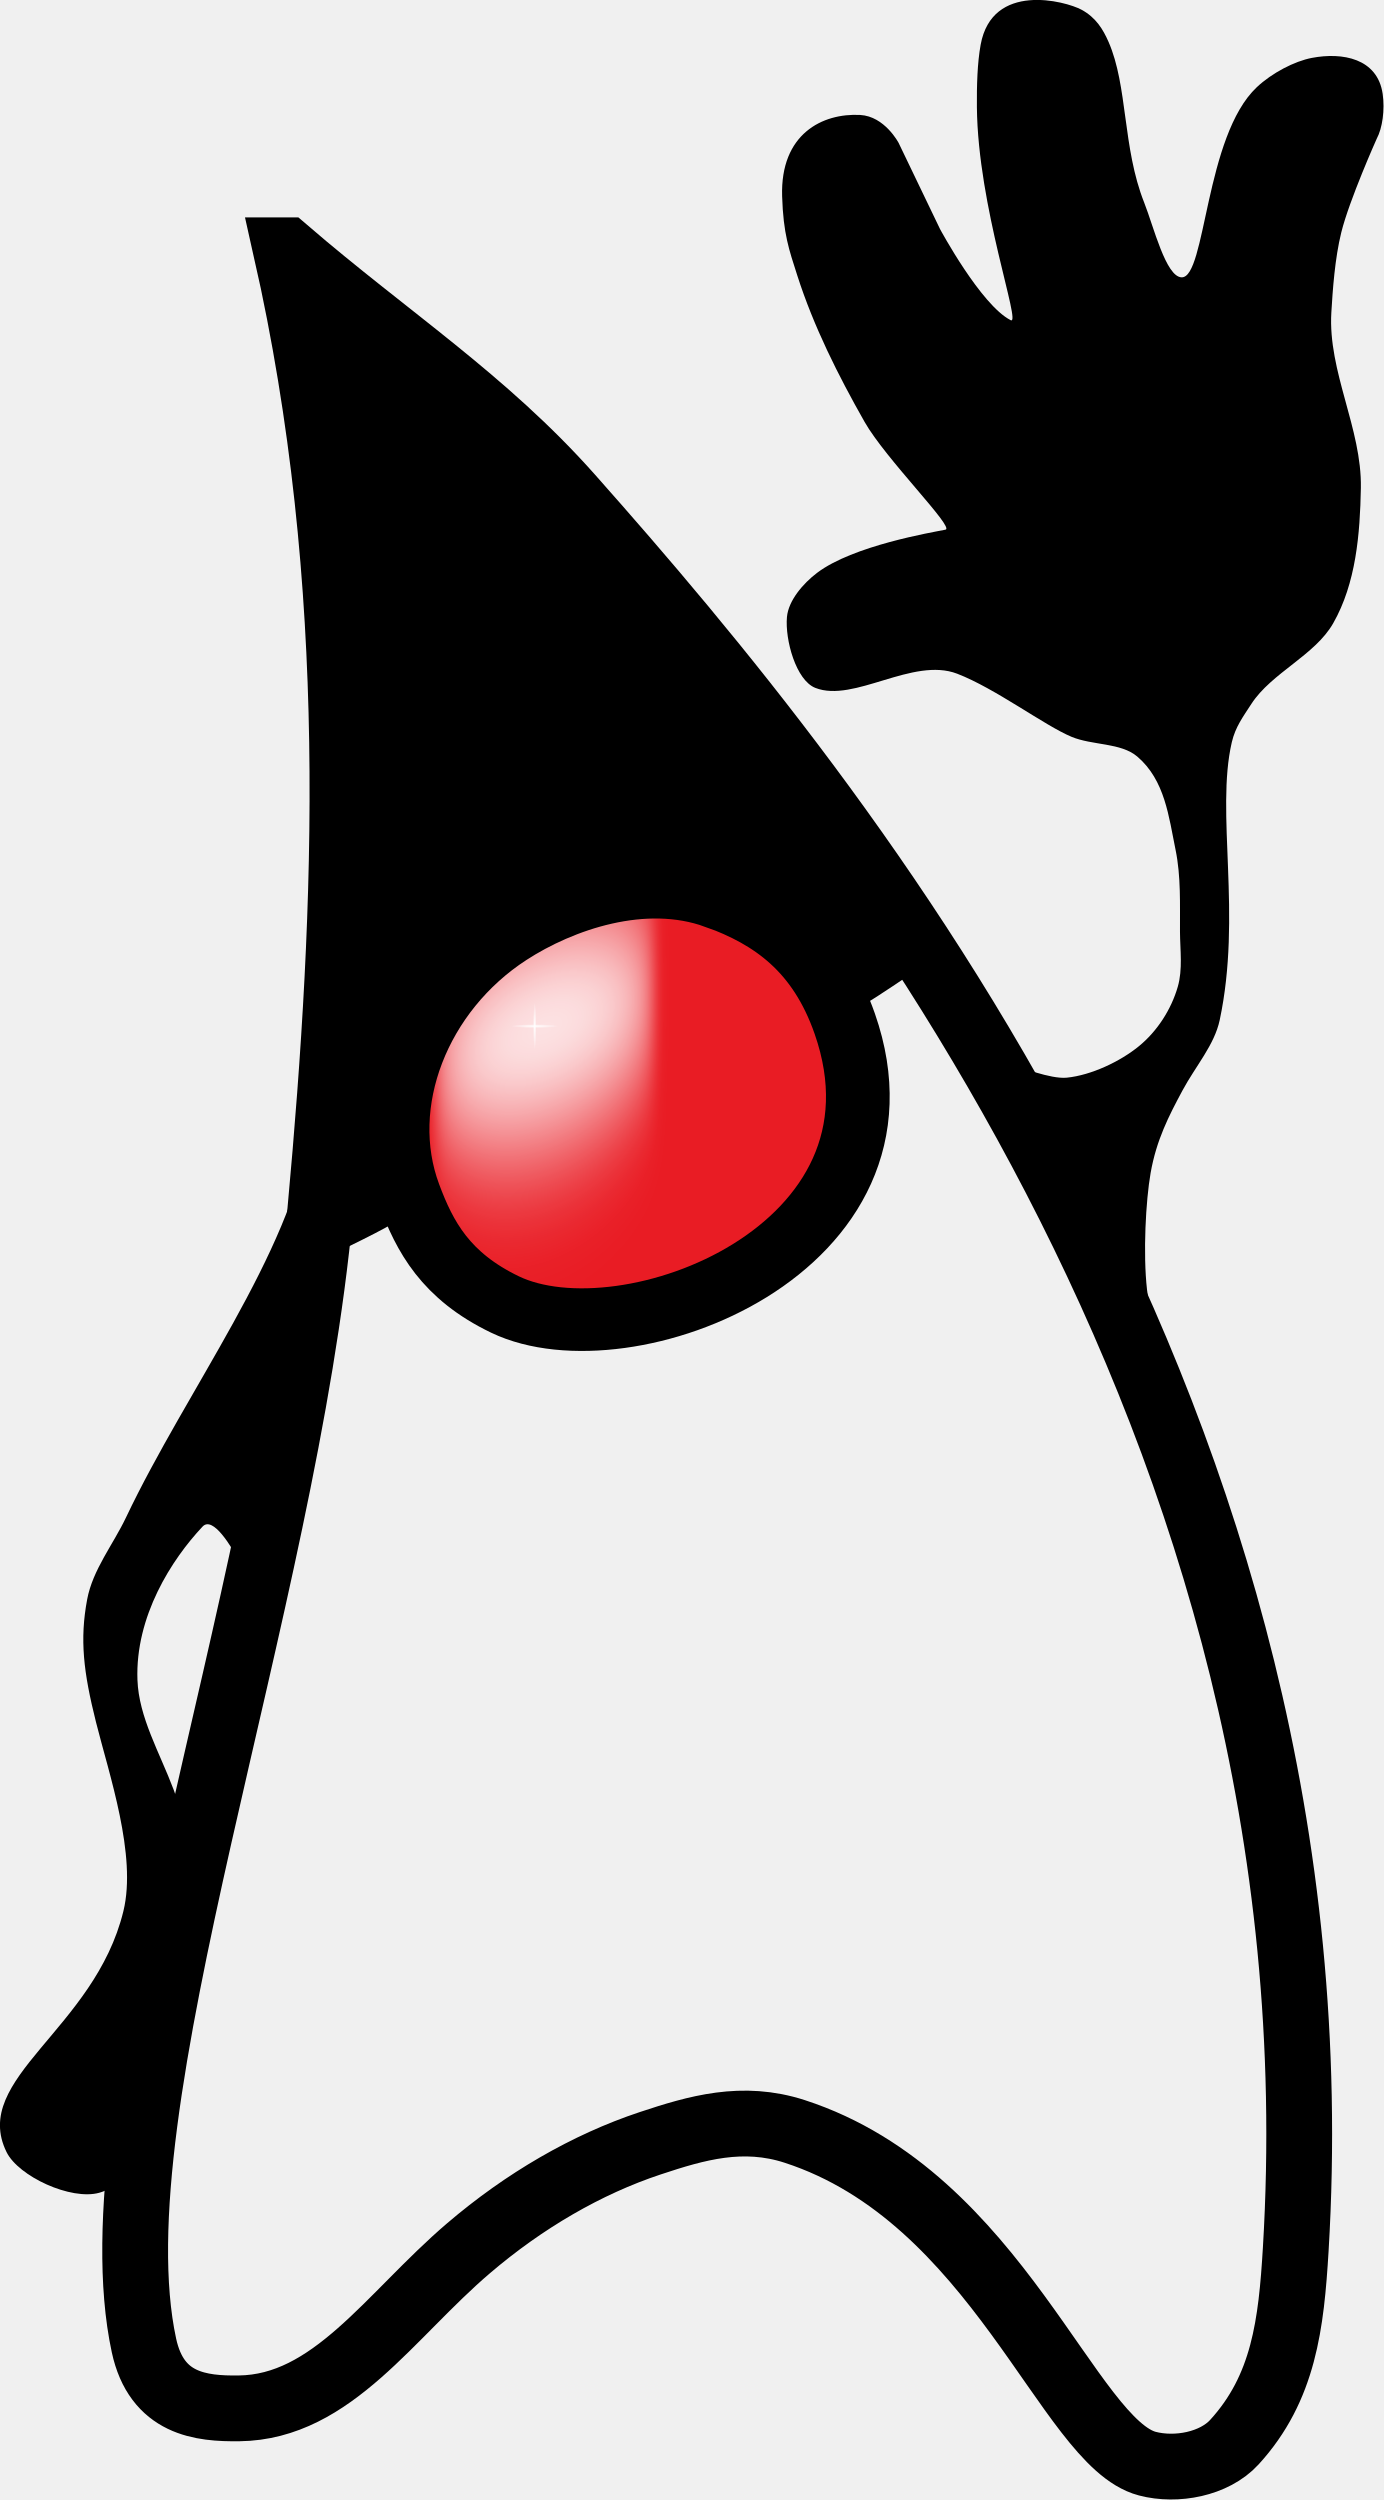
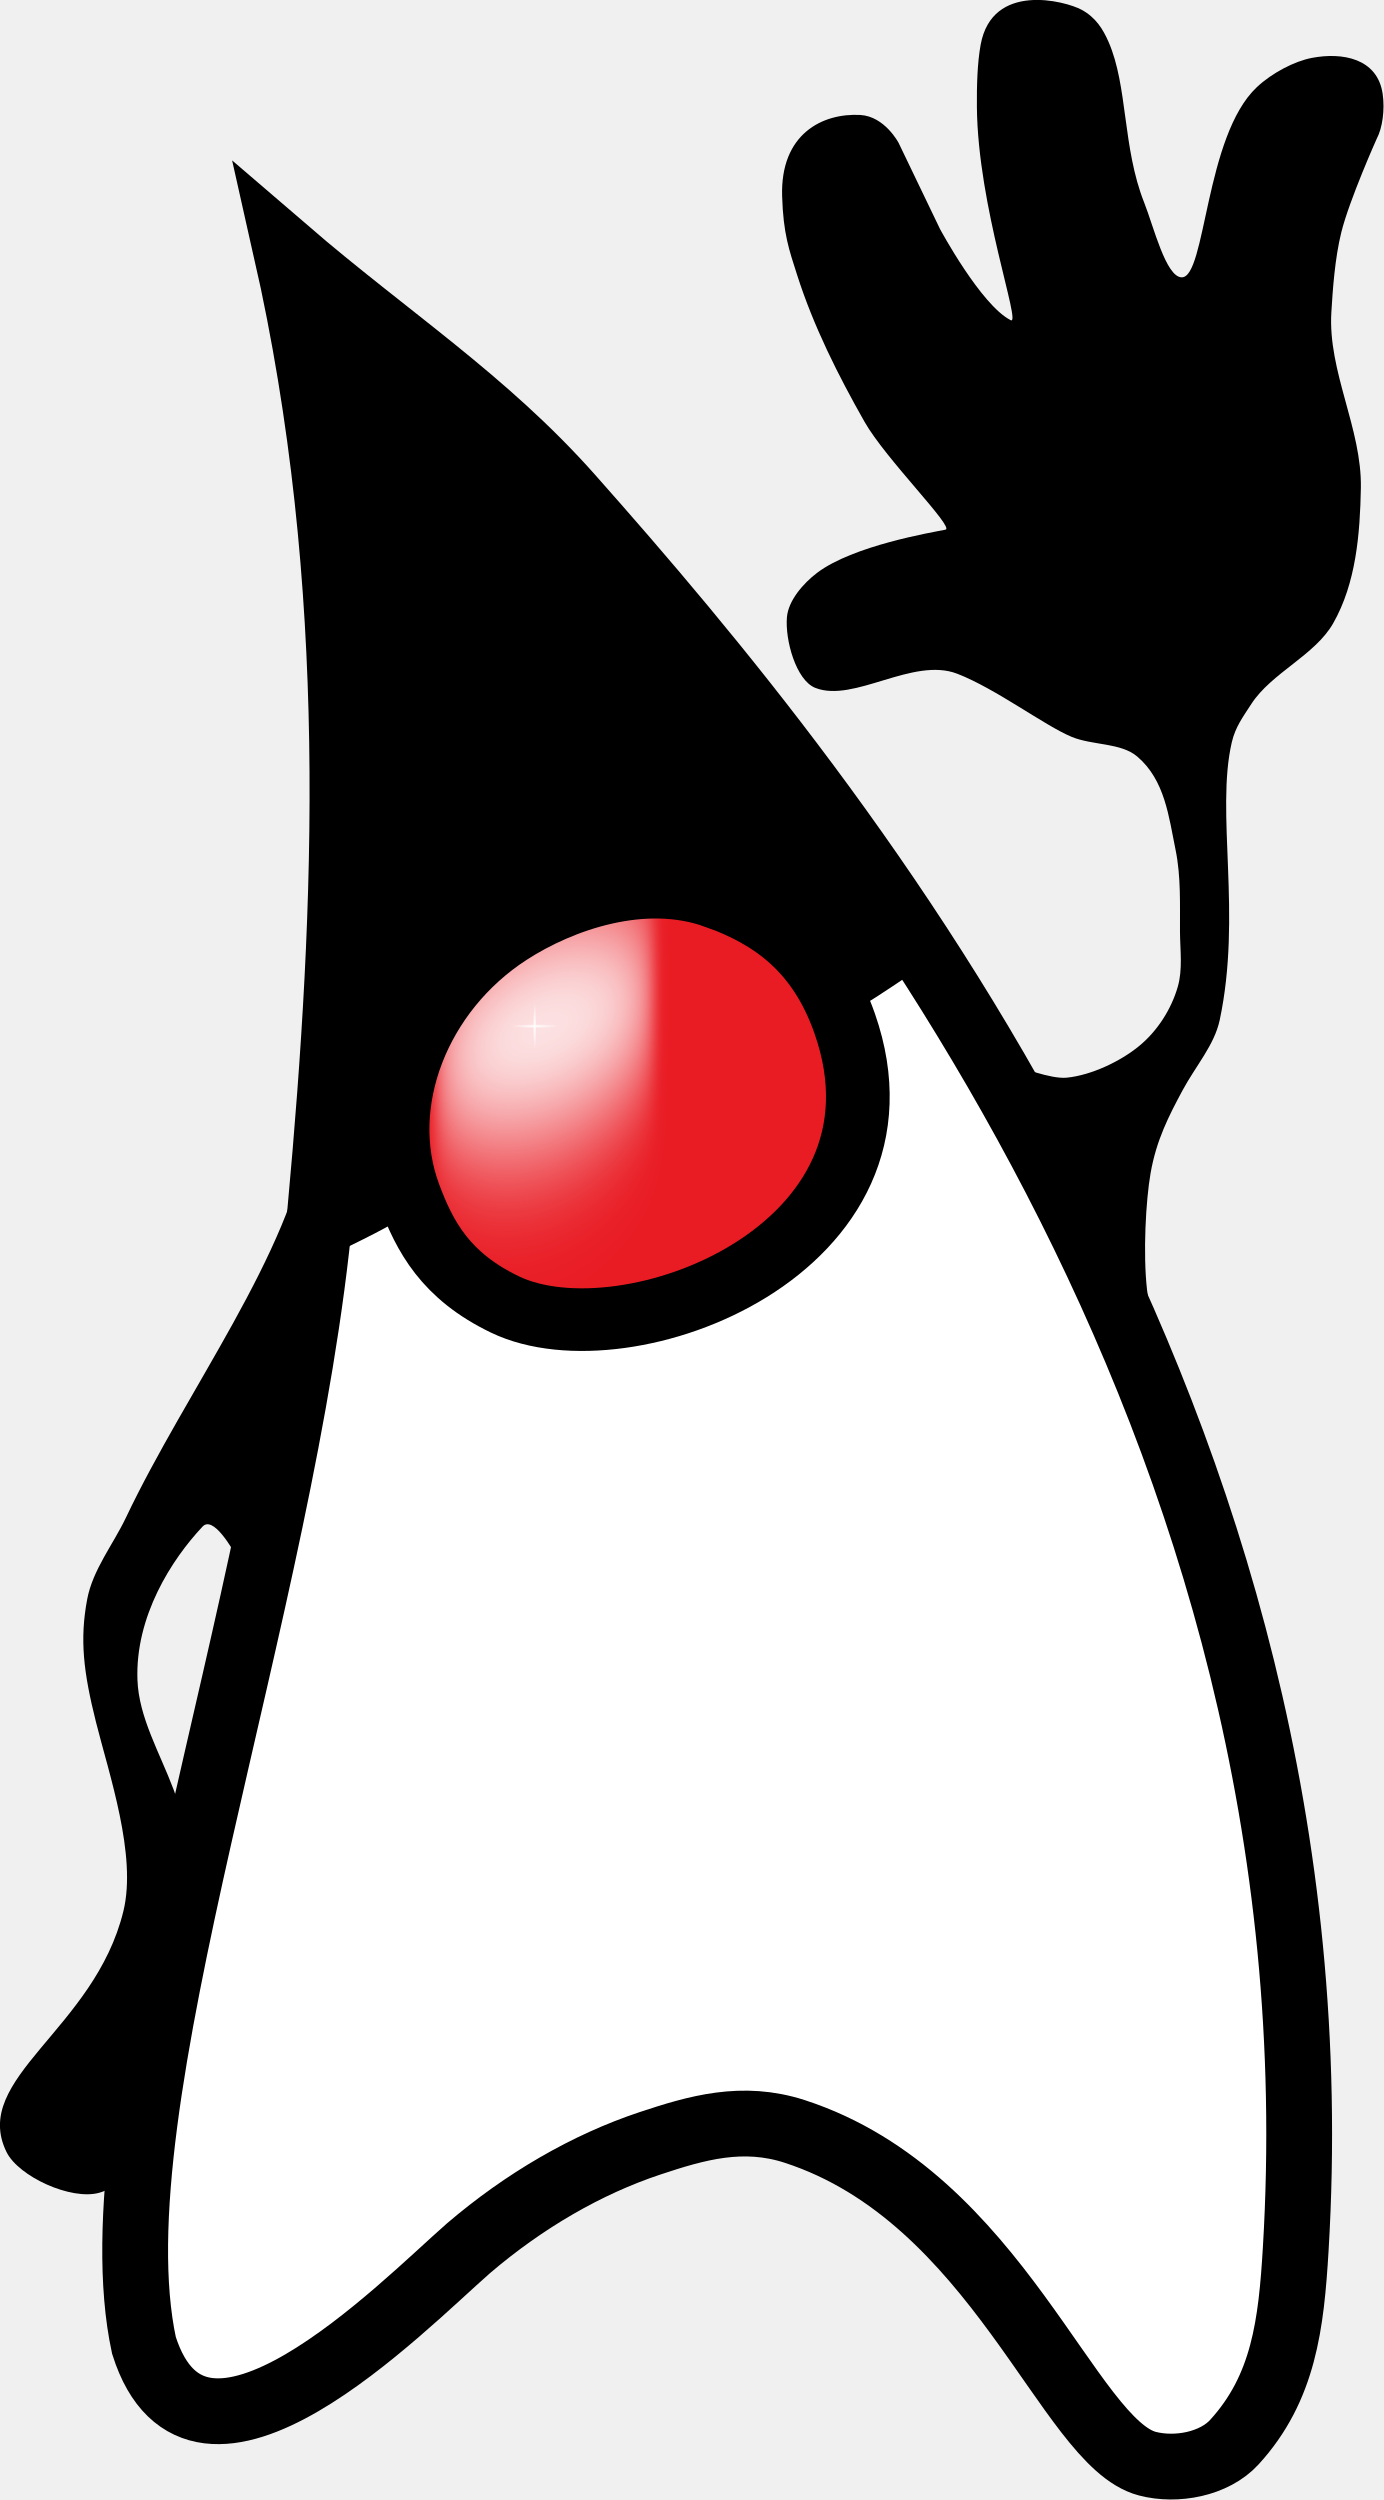
<svg xmlns="http://www.w3.org/2000/svg" xmlns:xlink="http://www.w3.org/1999/xlink" width="44.163mm" height="79.803mm" viewBox="0 0 44.163 79.803" version="1.1" id="svg1" xml:space="preserve">
  <defs id="defs1">
    <linearGradient id="linearGradient114">
      <stop style="stop-color:#ffffff;stop-opacity:1;" offset="0" id="stop114" />
      <stop style="stop-color:#ffffff;stop-opacity:0;" offset="1" id="stop115" />
    </linearGradient>
    <linearGradient id="linearGradient75">
      <stop style="stop-color:#ffffff;stop-opacity:1;" offset="0" id="stop75" />
      <stop style="stop-color:#ffffff;stop-opacity:0.472;" offset="1" id="stop76" />
    </linearGradient>
    <linearGradient id="linearGradient40">
      <stop style="stop-color:#ed1e26;stop-opacity:1;" offset="0" id="stop40" />
      <stop style="stop-color:#ed1e26;stop-opacity:0;" offset="1" id="stop41" />
    </linearGradient>
    <linearGradient xlink:href="#linearGradient40" id="linearGradient41" x1="99.757" y1="135.628" x2="102.888" y2="135.632" gradientUnits="userSpaceOnUse" />
    <radialGradient xlink:href="#linearGradient75" id="radialGradient76" cx="101.655" cy="135.052" fx="101.655" fy="135.052" r="0.165" gradientTransform="matrix(1,0,0,1.017104,0,-2.309895)" gradientUnits="userSpaceOnUse" />
    <filter style="color-interpolation-filters:sRGB" id="filter103" x="-0.669" y="-0.471" width="2.339" height="1.941">
      <feGaussianBlur stdDeviation="0.801" id="feGaussianBlur103" />
    </filter>
    <radialGradient xlink:href="#linearGradient114" id="radialGradient116" cx="-161.468" cy="-49.869" fx="-161.468" fy="-49.869" r="0.019" gradientTransform="matrix(1,0,0,13.50806,0,623.7632)" gradientUnits="userSpaceOnUse" />
    <radialGradient xlink:href="#linearGradient114" id="radialGradient117" cx="49.879" cy="-161.465" fx="49.879" fy="-161.465" r="0.021" gradientTransform="matrix(1,0,0,12.07268,0,1787.851)" gradientUnits="userSpaceOnUse" />
  </defs>
  <g id="layer2" style="display:inline" transform="translate(-84.76251,-102.9432)">
+     <path style="fill:#ffffff;fill-opacity:1;fill-rule:evenodd;stroke:#000000;stroke-width:2.1;stroke-dasharray:none;stroke-opacity:1" d="m 93.897,110.933 c 2.415,10.686 1.982,20.926 1.091,30.638 -1.165,12.687 -7.279,28.574 -5.631,36.238 1.736,5.476 8.249,-1.252 10.363,-3.101 1.774,-1.515 3.766,-2.675 5.796,-3.349 1.481,-0.492 2.95,-0.919 4.614,-0.378 6.479,2.105 8.727,9.942 11.256,10.605 0.923,0.242 2.135,0.018 2.779,-0.687 1.582,-1.73 1.815,-3.774 1.958,-6.154 1.593,-26.518 -14.359,-46.036 -23.152,-55.951 -2.731,-3.08 -5.828,-5.068 -9.074,-7.861 z" id="path1" />
    <g id="g104" style="display:inline;fill:url(#linearGradient41);fill-opacity:1;stroke:#ffffff;stroke-opacity:0.093" transform="matrix(-2.547284,1.809497,-1.840572,-2.504278,608.8506,289.4372)">
      <ellipse style="display:inline;fill:#e91c24;fill-opacity:1;fill-rule:evenodd;stroke:none;stroke-width:0.152;stroke-linecap:butt;stroke-linejoin:miter;stroke-dasharray:none;stroke-opacity:0.984;paint-order:normal" id="path104" cx="173.815" cy="-2.073" rx="6.253" ry="6.928" transform="matrix(-0.00187957,-0.3217234,0.3200804,-0.0070912,102.3034,189.4976)" />
      <ellipse style="display:inline;mix-blend-mode:normal;fill:#ffffff;fill-opacity:1;fill-rule:evenodd;stroke:none;stroke-width:0.007;stroke-linecap:butt;stroke-linejoin:miter;stroke-dasharray:none;stroke-opacity:1;paint-order:normal;filter:url(#filter103)" id="path78" cx="-143.19" cy="92.57" rx="1.436" ry="2.042" transform="matrix(-0.04098301,-0.6368991,0.6352093,-0.06188119,36.88859,49.27527)" />
      <g id="g75" style="display:inline;fill:url(#radialGradient76);fill-opacity:1;stroke:#ffffff;stroke-opacity:0.093" transform="matrix(0.9631372,0,0,0.9631372,3.703936,4.807205)">
        <ellipse style="display:inline;fill:url(#radialGradient117);fill-rule:nonzero;stroke:none;stroke-width:0.066;stroke-linecap:butt;stroke-linejoin:miter;stroke-dasharray:none;stroke-opacity:0.093;paint-order:normal" id="path71-4" cx="49.879" cy="-161.465" rx="0.021" ry="0.252" transform="matrix(-0.5856561,0.8105596,-0.8105773,-0.5856316,0,0)" />
        <ellipse style="display:inline;fill:url(#radialGradient116);fill-rule:nonzero;stroke:none;stroke-width:0.064;stroke-linecap:butt;stroke-linejoin:miter;stroke-dasharray:none;stroke-opacity:0.093;paint-order:normal" id="path71" cx="-161.468" cy="-49.869" rx="0.019" ry="0.257" transform="rotate(-144.1495)" />
      </g>
      <path style="display:inline;fill:none;fill-opacity:1;fill-rule:evenodd;stroke:#000000;stroke-width:0.647;stroke-dasharray:none;stroke-opacity:1" d="m 99.354,134.823 c -0.343,-0.509 -0.527,-1.063 -0.295,-1.826 0.717,-2.357 3.85,-1.54 4.496,-0.33 0.317,0.594 0.25,1.046 0.126,1.487 -0.272,0.971 -1.302,1.641 -2.402,1.594 -0.632,-0.027 -1.488,-0.277 -1.924,-0.926 z" id="path3" />
    </g>
-     <path style="fill:none;fill-rule:evenodd;stroke:#000000;stroke-width:2.1;stroke-dasharray:none;stroke-opacity:1" d="m 93.897,110.933 c 2.415,10.686 1.982,20.926 1.091,30.638 -1.165,12.687 -7.279,28.574 -5.631,36.238 0.405,1.884 1.822,2.027 3.036,2.012 2.978,-0.035 4.812,-2.965 7.328,-5.113 1.774,-1.515 3.766,-2.675 5.796,-3.349 1.481,-0.492 2.95,-0.919 4.614,-0.378 6.479,2.105 8.727,9.942 11.256,10.605 0.923,0.242 2.135,0.018 2.779,-0.687 1.582,-1.73 1.815,-3.774 1.958,-6.154 1.593,-26.518 -14.359,-46.036 -23.152,-55.951 -2.731,-3.08 -5.828,-5.068 -9.074,-7.861 z" id="path1" />
    <path style="display:inline;fill:#000000;fill-opacity:1;fill-rule:evenodd;stroke:none;stroke-width:0.511;stroke-dasharray:none;stroke-opacity:1" d="m 95.807,125.761 c 0.004,-3.969 -0.133,-6.405 -0.517,-9.213 -0.078,-0.569 -0.26,-1.465 -0.29,-1.997 l -0.246,-1.648 v -0.224 l 1.692,1.303 c 4.365,3.362 5.311,4.244 8.298,7.74 2.046,2.395 4.32,5.275 6.224,7.884 1.265,1.733 2.997,4.242 2.997,4.342 0,0 -1.206,0.824 -1.557,1.02 -0.198,-0.627 -0.478,-1.172 -0.965,-1.525 -1.42,-1.028 -3.009,-1.283 -5.101,-1.282 -5.027,0.001 -8.242,2.528 -8.948,6.543 -0.159,0.902 0.228,1.921 0.427,2.85 0.038,0.176 -0.699,0.576 -1.9,1.164 -0.756,0.37 -1.539,0.687 -1.539,0.633 1.027,-5.859 1.418,-11.435 1.424,-17.587 z" id="path5" />
    <path style="display:inline;fill:#000000;fill-opacity:1;fill-rule:evenodd;stroke:none;stroke-width:0.1;stroke-dasharray:none;stroke-opacity:1" d="m 121.709,145.476 c 0,0 -0.24,-0.551 -0.332,-1.361 -0.132,-1.16 -0.039,-2.854 0.114,-3.726 0.185,-1.057 0.583,-1.827 1.018,-2.637 0.419,-0.78 1.018,-1.449 1.188,-2.247 0.715,-3.365 -0.135,-6.62 0.386,-8.868 0.114,-0.491 0.363,-0.819 0.624,-1.223 0.64,-0.99 2.029,-1.551 2.612,-2.574 0.728,-1.277 0.858,-2.851 0.884,-4.321 0.034,-1.894 -1.056,-3.714 -0.942,-5.606 0.043,-0.712 0.111,-1.719 0.317,-2.551 0.256,-1.035 1.131,-2.99 1.131,-2.99 0.183,-0.339 0.263,-0.928 0.19,-1.431 -0.165,-1.137 -1.286,-1.335 -2.259,-1.15 -0.556,0.106 -1.274,0.48 -1.758,0.935 -1.663,1.565 -1.623,6.084 -2.399,6.07 -0.504,-0.009 -0.897,-1.629 -1.196,-2.384 -0.698,-1.759 -0.519,-3.722 -1.14,-5.135 -0.17,-0.388 -0.398,-0.775 -0.864,-1.025 -0.514,-0.276 -2.85,-0.896 -3.217,1.119 -0.106,0.581 -0.126,1.309 -0.12,1.988 0.029,3.188 1.434,6.986 1.079,6.805 -0.953,-0.485 -2.257,-2.912 -2.257,-2.912 l -1.321,-2.748 c 0,0 -0.444,-0.849 -1.226,-0.891 -1.198,-0.064 -2.554,0.599 -2.492,2.598 0.037,1.199 0.222,1.708 0.483,2.523 0.523,1.632 1.302,3.182 2.147,4.673 0.672,1.186 2.887,3.384 2.585,3.444 -0.441,0.088 -2.95,0.508 -4.099,1.378 -0.453,0.343 -0.915,0.889 -0.962,1.408 -0.066,0.727 0.288,2.022 0.907,2.265 1.233,0.484 3.111,-0.998 4.527,-0.453 1.214,0.467 2.791,1.655 3.648,2.013 0.67,0.28 1.575,0.184 2.1,0.631 0.887,0.756 1.007,1.927 1.223,2.978 0.176,0.858 0.136,1.745 0.141,2.619 0.004,0.585 0.091,1.195 -0.071,1.754 -0.21,0.725 -0.655,1.417 -1.239,1.894 -0.604,0.494 -1.527,0.928 -2.304,1.006 -0.52,0.052 -1.555,-0.362 -1.555,-0.362" id="path7" />
    <path style="display:inline;fill:#000000;fill-opacity:1;fill-rule:evenodd;stroke:none;stroke-width:0.1;stroke-dasharray:none;stroke-opacity:1" d="m 94.631,139.116 c -0.6,3.862 -3.901,8.174 -5.845,12.264 -0.414,0.872 -1.063,1.668 -1.241,2.617 -0.241,1.286 -0.119,2.319 0.281,3.916 0.421,1.679 1.309,4.254 0.876,6.034 -0.92,3.786 -4.891,5.338 -3.73,7.694 0.383,0.777 2.057,1.549 2.958,1.298 1.133,-0.315 1.325,-1.794 1.709,-3.406 0.627,-2.637 1.803,-6.443 0.668,-9.457 -0.45,-1.194 -1.114,-2.315 -1.157,-3.509 -0.073,-2.025 1.086,-3.839 2.079,-4.894 0.331,-0.352 0.925,0.646 1.195,1.146" id="path6" />
  </g>
</svg>
